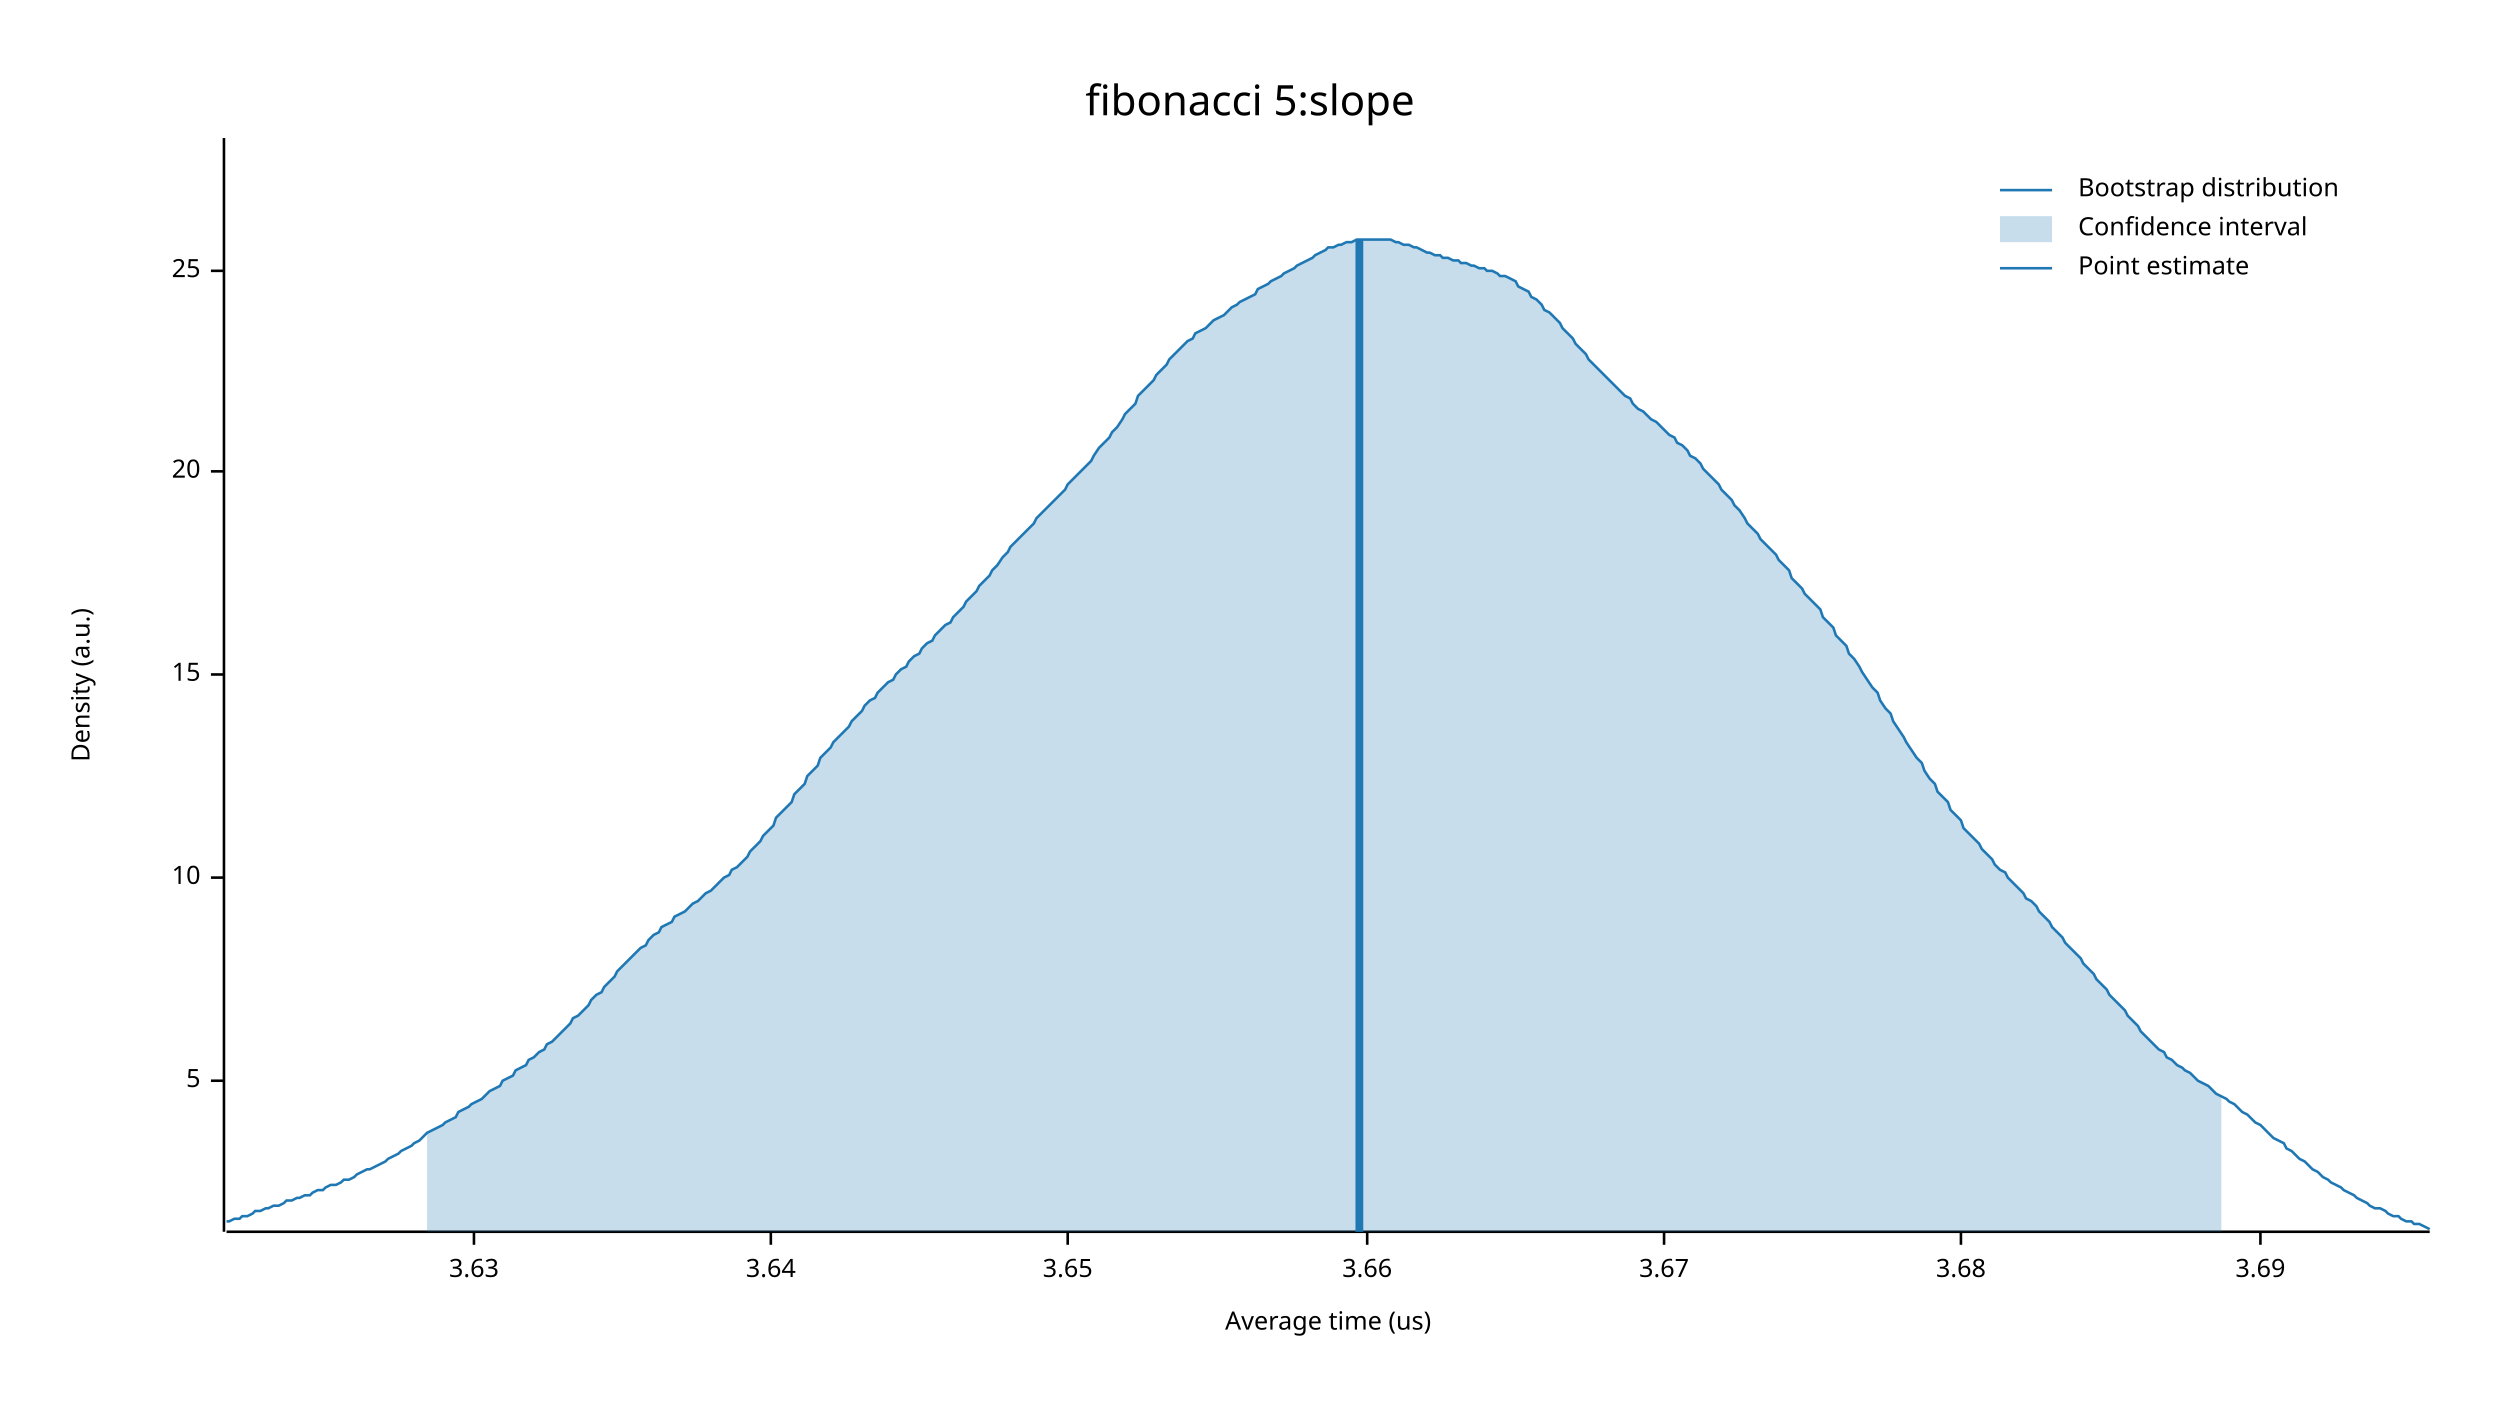
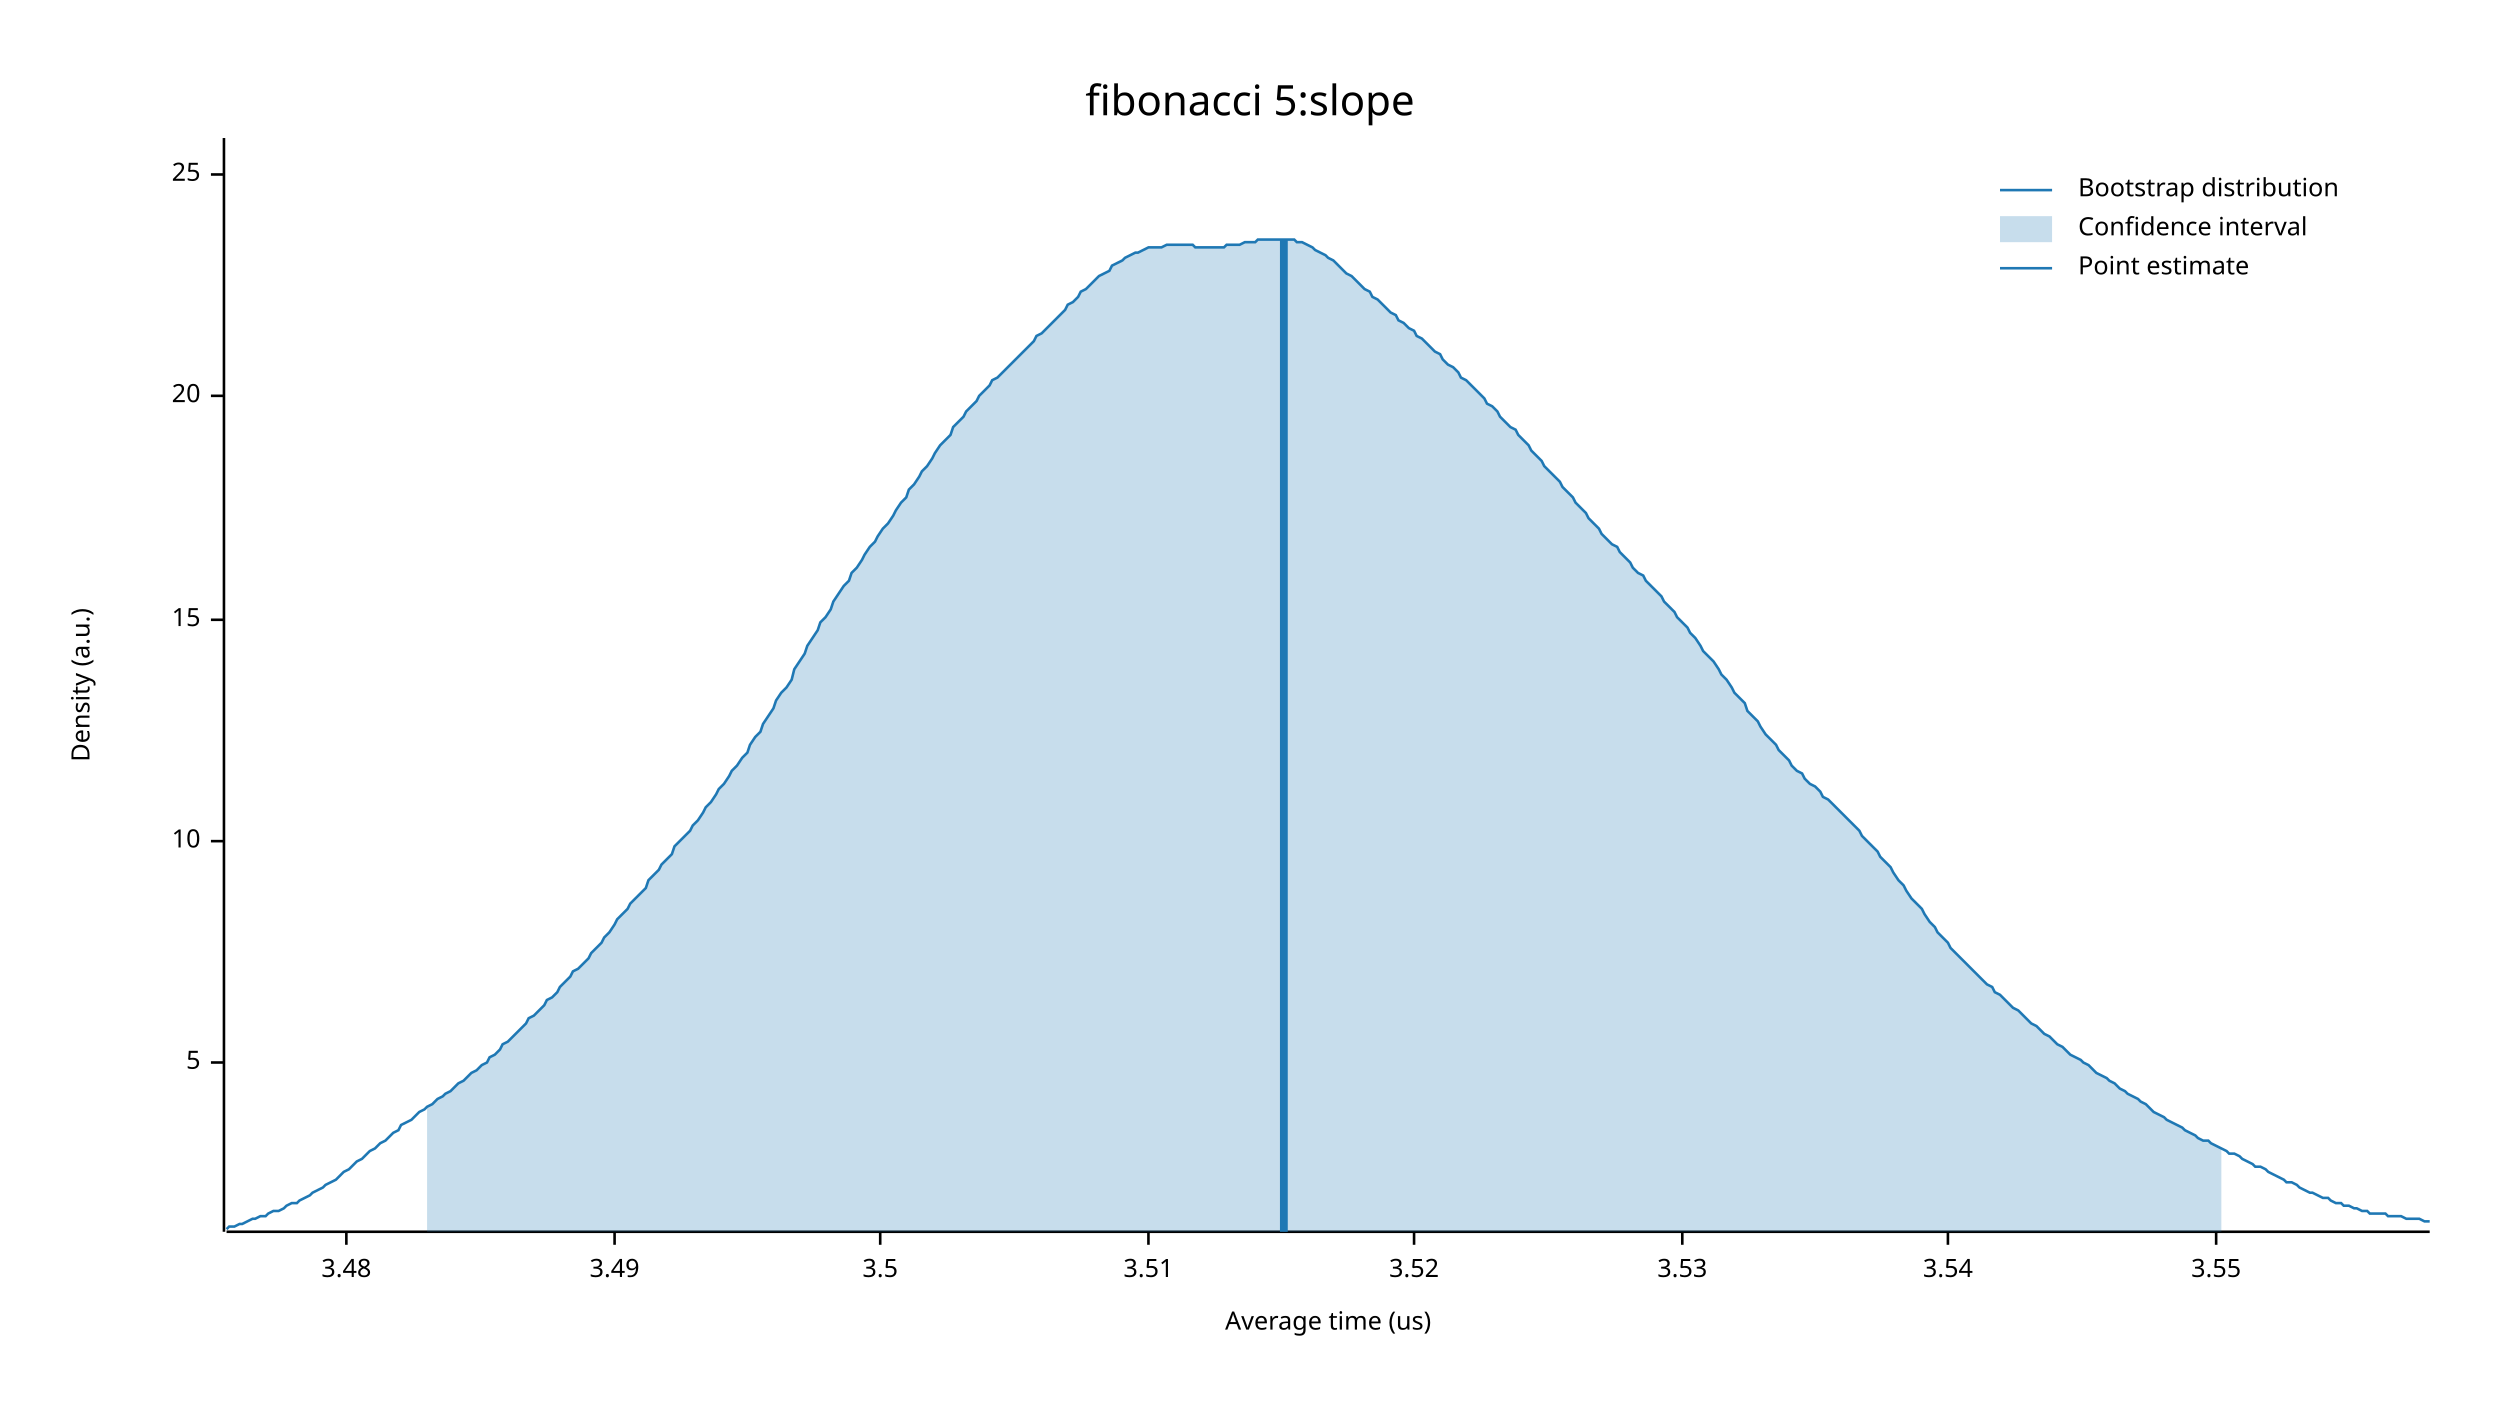
<svg xmlns="http://www.w3.org/2000/svg" width="960" height="540">
  <text x="480" y="32" dy="0.76em" text-anchor="middle" font-family="sans-serif" font-size="16.129" opacity="1" fill="#000000">
fibonacci 5:slope
</text>
  <text x="27" y="263" dy="0.76em" text-anchor="middle" font-family="sans-serif" font-size="9.677" opacity="1" fill="#000000" transform="rotate(270, 27, 263)">
Density (a.u.)
</text>
  <text x="510" y="513" dy="-0.5ex" text-anchor="middle" font-family="sans-serif" font-size="9.677" opacity="1" fill="#000000">
Average time (us)
</text>
  <polyline fill="none" opacity="1" stroke="#000000" stroke-width="1" points="86,53 86,473 " />
-   <text x="77" y="415" dy="0.5ex" text-anchor="end" font-family="sans-serif" font-size="9.677" opacity="1" fill="#000000">
+   <text x="77" y="408" dy="0.5ex" text-anchor="end" font-family="sans-serif" font-size="9.677" opacity="1" fill="#000000">
5
</text>
-   <polyline fill="none" opacity="1" stroke="#000000" stroke-width="1" points="81,415 86,415 " />
-   <text x="77" y="337" dy="0.5ex" text-anchor="end" font-family="sans-serif" font-size="9.677" opacity="1" fill="#000000">
+   <polyline fill="none" opacity="1" stroke="#000000" stroke-width="1" points="81,408 86,408 " />
+   <text x="77" y="323" dy="0.5ex" text-anchor="end" font-family="sans-serif" font-size="9.677" opacity="1" fill="#000000">
10
</text>
-   <polyline fill="none" opacity="1" stroke="#000000" stroke-width="1" points="81,337 86,337 " />
-   <text x="77" y="259" dy="0.5ex" text-anchor="end" font-family="sans-serif" font-size="9.677" opacity="1" fill="#000000">
+   <polyline fill="none" opacity="1" stroke="#000000" stroke-width="1" points="81,323 86,323 " />
+   <text x="77" y="238" dy="0.5ex" text-anchor="end" font-family="sans-serif" font-size="9.677" opacity="1" fill="#000000">
15
</text>
-   <polyline fill="none" opacity="1" stroke="#000000" stroke-width="1" points="81,259 86,259 " />
-   <text x="77" y="181" dy="0.5ex" text-anchor="end" font-family="sans-serif" font-size="9.677" opacity="1" fill="#000000">
+   <polyline fill="none" opacity="1" stroke="#000000" stroke-width="1" points="81,238 86,238 " />
+   <text x="77" y="152" dy="0.5ex" text-anchor="end" font-family="sans-serif" font-size="9.677" opacity="1" fill="#000000">
20
</text>
-   <polyline fill="none" opacity="1" stroke="#000000" stroke-width="1" points="81,181 86,181 " />
-   <text x="77" y="104" dy="0.5ex" text-anchor="end" font-family="sans-serif" font-size="9.677" opacity="1" fill="#000000">
+   <polyline fill="none" opacity="1" stroke="#000000" stroke-width="1" points="81,152 86,152 " />
+   <text x="77" y="67" dy="0.5ex" text-anchor="end" font-family="sans-serif" font-size="9.677" opacity="1" fill="#000000">
25
</text>
-   <polyline fill="none" opacity="1" stroke="#000000" stroke-width="1" points="81,104 86,104 " />
+   <polyline fill="none" opacity="1" stroke="#000000" stroke-width="1" points="81,67 86,67 " />
  <polyline fill="none" opacity="1" stroke="#000000" stroke-width="1" points="87,473 933,473 " />
-   <text x="182" y="483" dy="0.76em" text-anchor="middle" font-family="sans-serif" font-size="9.677" opacity="1" fill="#000000">
- 3.63
+   <text x="133" y="483" dy="0.76em" text-anchor="middle" font-family="sans-serif" font-size="9.677" opacity="1" fill="#000000">
+ 3.48
</text>
-   <polyline fill="none" opacity="1" stroke="#000000" stroke-width="1" points="182,473 182,478 " />
-   <text x="296" y="483" dy="0.76em" text-anchor="middle" font-family="sans-serif" font-size="9.677" opacity="1" fill="#000000">
- 3.64
+   <polyline fill="none" opacity="1" stroke="#000000" stroke-width="1" points="133,473 133,478 " />
+   <text x="236" y="483" dy="0.76em" text-anchor="middle" font-family="sans-serif" font-size="9.677" opacity="1" fill="#000000">
+ 3.49
</text>
-   <polyline fill="none" opacity="1" stroke="#000000" stroke-width="1" points="296,473 296,478 " />
-   <text x="410" y="483" dy="0.76em" text-anchor="middle" font-family="sans-serif" font-size="9.677" opacity="1" fill="#000000">
- 3.65
+   <polyline fill="none" opacity="1" stroke="#000000" stroke-width="1" points="236,473 236,478 " />
+   <text x="338" y="483" dy="0.76em" text-anchor="middle" font-family="sans-serif" font-size="9.677" opacity="1" fill="#000000">
+ 3.5
</text>
-   <polyline fill="none" opacity="1" stroke="#000000" stroke-width="1" points="410,473 410,478 " />
-   <text x="525" y="483" dy="0.76em" text-anchor="middle" font-family="sans-serif" font-size="9.677" opacity="1" fill="#000000">
- 3.66
+   <polyline fill="none" opacity="1" stroke="#000000" stroke-width="1" points="338,473 338,478 " />
+   <text x="441" y="483" dy="0.76em" text-anchor="middle" font-family="sans-serif" font-size="9.677" opacity="1" fill="#000000">
+ 3.51
</text>
-   <polyline fill="none" opacity="1" stroke="#000000" stroke-width="1" points="525,473 525,478 " />
-   <text x="639" y="483" dy="0.76em" text-anchor="middle" font-family="sans-serif" font-size="9.677" opacity="1" fill="#000000">
- 3.67
+   <polyline fill="none" opacity="1" stroke="#000000" stroke-width="1" points="441,473 441,478 " />
+   <text x="543" y="483" dy="0.76em" text-anchor="middle" font-family="sans-serif" font-size="9.677" opacity="1" fill="#000000">
+ 3.52
</text>
-   <polyline fill="none" opacity="1" stroke="#000000" stroke-width="1" points="639,473 639,478 " />
-   <text x="753" y="483" dy="0.76em" text-anchor="middle" font-family="sans-serif" font-size="9.677" opacity="1" fill="#000000">
- 3.68
+   <polyline fill="none" opacity="1" stroke="#000000" stroke-width="1" points="543,473 543,478 " />
+   <text x="646" y="483" dy="0.76em" text-anchor="middle" font-family="sans-serif" font-size="9.677" opacity="1" fill="#000000">
+ 3.53
</text>
-   <polyline fill="none" opacity="1" stroke="#000000" stroke-width="1" points="753,473 753,478 " />
-   <text x="868" y="483" dy="0.76em" text-anchor="middle" font-family="sans-serif" font-size="9.677" opacity="1" fill="#000000">
- 3.69
+   <polyline fill="none" opacity="1" stroke="#000000" stroke-width="1" points="646,473 646,478 " />
+   <text x="748" y="483" dy="0.76em" text-anchor="middle" font-family="sans-serif" font-size="9.677" opacity="1" fill="#000000">
+ 3.54
</text>
-   <polyline fill="none" opacity="1" stroke="#000000" stroke-width="1" points="868,473 868,478 " />
-   <polyline fill="none" opacity="1" stroke="#1F78B4" stroke-width="1" points="87,469 88,469 90,468 92,468 93,467 95,467 97,466 98,465 100,465 102,464 103,464 105,463 107,463 109,462 110,461 112,461 114,460 115,460 117,459 119,459 120,458 122,457 124,457 125,456 127,455 129,455 131,454 132,453 134,453 136,452 137,451 139,450 141,449 142,449 144,448 146,447 148,446 149,445 151,444 153,443 154,442 156,441 158,440 159,439 161,438 163,436 164,435 166,434 168,433 170,432 171,431 173,430 175,429 176,427 178,426 180,425 181,424 183,423 185,422 187,420 188,419 190,418 192,417 193,415 195,414 197,413 198,411 200,410 202,409 203,407 205,406 207,404 209,403 210,401 212,400 214,398 215,397 217,395 219,393 220,391 222,390 224,388 226,386 227,384 229,382 231,381 232,379 234,377 236,375 237,373 239,371 241,369 242,368 244,366 246,364 248,363 249,361 251,359 253,358 254,356 256,355 258,354 259,352 261,351 263,350 265,348 266,347 268,346 270,344 271,343 273,342 275,340 276,339 278,337 280,336 281,334 283,333 285,331 287,329 288,327 290,325 292,323 293,321 295,319 297,317 298,314 300,312 302,310 304,308 305,305 307,303 309,301 310,298 312,296 314,294 315,291 317,289 319,287 320,285 322,283 324,281 326,279 327,277 329,275 331,273 332,271 334,269 336,268 337,266 339,264 341,262 343,261 344,259 346,257 348,256 349,254 351,252 353,251 354,249 356,247 358,246 359,244 361,242 363,240 365,239 366,237 368,235 370,233 371,231 373,229 375,227 376,225 378,223 380,221 381,219 383,217 385,214 387,212 388,210 390,208 392,206 393,205 395,203 397,201 398,199 400,197 402,195 404,193 405,192 407,190 409,188 410,186 412,184 414,182 415,181 417,179 419,177 420,175 422,172 424,170 426,168 427,166 429,164 431,161 432,159 434,157 436,155 437,152 439,150 441,148 443,146 444,144 446,142 448,140 449,138 451,136 453,134 454,133 456,131 458,130 459,128 461,127 463,126 465,124 466,123 468,122 470,121 471,120 473,118 475,117 476,116 478,115 480,114 482,113 483,111 485,110 487,109 488,108 490,107 492,106 493,105 495,104 497,103 498,102 500,101 502,100 504,99 505,98 507,97 509,96 510,95 512,95 514,94 515,94 517,93 519,93 521,92 522,92 524,92 526,92 527,92 529,92 531,92 532,92 534,92 536,93 537,93 539,94 541,94 543,95 544,95 546,96 548,97 549,97 551,98 553,98 554,99 556,99 558,100 560,100 561,101 563,101 565,102 566,102 568,103 570,103 571,104 573,104 575,105 576,106 578,106 580,107 582,108 583,110 585,111 587,112 588,114 590,115 592,117 593,119 595,120 597,122 599,124 600,126 602,128 604,130 605,132 607,134 609,136 610,138 612,140 614,142 615,143 617,145 619,147 621,149 622,150 624,152 626,153 627,155 629,157 631,158 632,159 634,161 636,162 638,164 639,165 641,167 643,168 644,170 646,171 648,173 649,175 651,176 653,178 654,180 656,182 658,184 660,186 661,188 663,190 665,192 666,194 668,196 670,199 671,201 673,203 675,205 676,207 678,209 680,211 682,213 683,215 685,217 687,219 688,222 690,224 692,226 693,228 695,230 697,232 699,234 700,237 702,239 704,241 705,244 707,246 709,248 710,251 712,253 714,256 715,258 717,261 719,264 721,266 722,269 724,272 726,274 727,277 729,280 731,283 732,285 734,288 736,291 738,293 739,296 741,299 743,301 744,304 746,306 748,308 749,311 751,313 753,315 754,318 756,320 758,322 760,324 761,326 763,328 765,330 766,332 768,334 770,335 771,337 773,339 775,341 777,343 778,345 780,346 782,348 783,350 785,352 787,354 788,356 790,358 792,360 793,362 795,364 797,366 799,368 800,370 802,372 804,374 805,376 807,378 809,380 810,382 812,384 814,386 816,388 817,390 819,392 821,394 822,396 824,398 826,400 827,401 829,403 831,404 832,406 834,407 836,409 838,410 839,411 841,412 843,414 844,415 846,416 848,417 849,418 851,420 853,421 855,422 856,423 858,424 860,426 861,427 863,428 865,430 866,431 868,432 870,434 871,435 873,437 875,438 877,439 878,441 880,442 882,444 883,445 885,446 887,448 888,449 890,450 892,452 894,453 895,454 897,455 899,456 900,457 902,458 904,459 905,460 907,461 909,462 910,463 912,464 914,464 916,465 917,466 919,467 921,467 922,468 924,469 926,469 927,470 929,470 931,471 933,472 " />
-   <polygon opacity="0.25" fill="#1F78B4" points="164,435 166,434 168,433 170,432 171,431 173,430 175,429 176,427 178,426 180,425 181,424 183,423 185,422 187,420 188,419 190,418 192,417 193,415 195,414 197,413 198,411 200,410 202,409 203,407 205,406 207,404 209,403 210,401 212,400 214,398 215,397 217,395 219,393 220,391 222,390 224,388 226,386 227,384 229,382 231,381 232,379 234,377 236,375 237,373 239,371 241,369 242,368 244,366 246,364 248,363 249,361 251,359 253,358 254,356 256,355 258,354 259,352 261,351 263,350 265,348 266,347 268,346 270,344 271,343 273,342 275,340 276,339 278,337 280,336 281,334 283,333 285,331 287,329 288,327 290,325 292,323 293,321 295,319 297,317 298,314 300,312 302,310 304,308 305,305 307,303 309,301 310,298 312,296 314,294 315,291 317,289 319,287 320,285 322,283 324,281 326,279 327,277 329,275 331,273 332,271 334,269 336,268 337,266 339,264 341,262 343,261 344,259 346,257 348,256 349,254 351,252 353,251 354,249 356,247 358,246 359,244 361,242 363,240 365,239 366,237 368,235 370,233 371,231 373,229 375,227 376,225 378,223 380,221 381,219 383,217 385,214 387,212 388,210 390,208 392,206 393,205 395,203 397,201 398,199 400,197 402,195 404,193 405,192 407,190 409,188 410,186 412,184 414,182 415,181 417,179 419,177 420,175 422,172 424,170 426,168 427,166 429,164 431,161 432,159 434,157 436,155 437,152 439,150 441,148 443,146 444,144 446,142 448,140 449,138 451,136 453,134 454,133 456,131 458,130 459,128 461,127 463,126 465,124 466,123 468,122 470,121 471,120 473,118 475,117 476,116 478,115 480,114 482,113 483,111 485,110 487,109 488,108 490,107 492,106 493,105 495,104 497,103 498,102 500,101 502,100 504,99 505,98 507,97 509,96 510,95 512,95 514,94 515,94 517,93 519,93 521,92 522,92 524,92 526,92 527,92 529,92 531,92 532,92 534,92 536,93 537,93 539,94 541,94 543,95 544,95 546,96 548,97 549,97 551,98 553,98 554,99 556,99 558,100 560,100 561,101 563,101 565,102 566,102 568,103 570,103 571,104 573,104 575,105 576,106 578,106 580,107 582,108 583,110 585,111 587,112 588,114 590,115 592,117 593,119 595,120 597,122 599,124 600,126 602,128 604,130 605,132 607,134 609,136 610,138 612,140 614,142 615,143 617,145 619,147 621,149 622,150 624,152 626,153 627,155 629,157 631,158 632,159 634,161 636,162 638,164 639,165 641,167 643,168 644,170 646,171 648,173 649,175 651,176 653,178 654,180 656,182 658,184 660,186 661,188 663,190 665,192 666,194 668,196 670,199 671,201 673,203 675,205 676,207 678,209 680,211 682,213 683,215 685,217 687,219 688,222 690,224 692,226 693,228 695,230 697,232 699,234 700,237 702,239 704,241 705,244 707,246 709,248 710,251 712,253 714,256 715,258 717,261 719,264 721,266 722,269 724,272 726,274 727,277 729,280 731,283 732,285 734,288 736,291 738,293 739,296 741,299 743,301 744,304 746,306 748,308 749,311 751,313 753,315 754,318 756,320 758,322 760,324 761,326 763,328 765,330 766,332 768,334 770,335 771,337 773,339 775,341 777,343 778,345 780,346 782,348 783,350 785,352 787,354 788,356 790,358 792,360 793,362 795,364 797,366 799,368 800,370 802,372 804,374 805,376 807,378 809,380 810,382 812,384 814,386 816,388 817,390 819,392 821,394 822,396 824,398 826,400 827,401 829,403 831,404 832,406 834,407 836,409 838,410 839,411 841,412 843,414 844,415 846,416 848,417 849,418 851,420 853,421 853,473 164,473 " />
-   <polyline fill="none" opacity="1" stroke="#1F78B4" stroke-width="3" points="522,473 522,92 " />
+   <polyline fill="none" opacity="1" stroke="#000000" stroke-width="1" points="748,473 748,478 " />
+   <text x="851" y="483" dy="0.76em" text-anchor="middle" font-family="sans-serif" font-size="9.677" opacity="1" fill="#000000">
+ 3.55
+ </text>
+   <polyline fill="none" opacity="1" stroke="#000000" stroke-width="1" points="851,473 851,478 " />
+   <polyline fill="none" opacity="1" stroke="#1F78B4" stroke-width="1" points="87,472 88,471 90,471 92,470 93,470 95,469 97,468 98,468 100,467 102,467 103,466 105,465 107,465 109,464 110,463 112,462 114,462 115,461 117,460 119,459 120,458 122,457 124,456 125,455 127,454 129,453 131,451 132,450 134,449 136,447 137,446 139,445 141,443 142,442 144,441 146,439 148,438 149,437 151,435 153,434 154,432 156,431 158,430 159,429 161,427 163,426 164,425 166,424 168,422 170,421 171,420 173,419 175,417 176,416 178,415 180,413 181,412 183,411 185,409 187,408 188,406 190,405 192,403 193,401 195,400 197,398 198,397 200,395 202,393 203,391 205,390 207,388 209,386 210,384 212,383 214,381 215,379 217,377 219,375 220,373 222,372 224,370 226,368 227,366 229,364 231,362 232,360 234,358 236,355 237,353 239,351 241,349 242,347 244,345 246,343 248,341 249,338 251,336 253,334 254,332 256,330 258,328 259,325 261,323 263,321 265,319 266,317 268,315 270,312 271,310 273,308 275,305 276,303 278,301 280,298 281,296 283,294 285,291 287,289 288,286 290,283 292,281 293,278 295,275 297,272 298,269 300,266 302,264 304,261 305,257 307,254 309,251 310,248 312,245 314,242 315,239 317,237 319,234 320,231 322,228 324,225 326,223 327,220 329,218 331,215 332,213 334,210 336,208 337,206 339,203 341,201 343,198 344,196 346,193 348,191 349,188 351,186 353,183 354,181 356,179 358,176 359,174 361,171 363,169 365,167 366,164 368,162 370,160 371,158 373,156 375,154 376,152 378,150 380,148 381,146 383,145 385,143 387,141 388,140 390,138 392,136 393,135 395,133 397,131 398,129 400,128 402,126 404,124 405,123 407,121 409,119 410,117 412,116 414,114 415,112 417,111 419,109 420,108 422,106 424,105 426,104 427,102 429,101 431,100 432,99 434,98 436,97 437,97 439,96 441,95 443,95 444,95 446,95 448,94 449,94 451,94 453,94 454,94 456,94 458,94 459,95 461,95 463,95 465,95 466,95 468,95 470,95 471,94 473,94 475,94 476,94 478,93 480,93 482,93 483,92 485,92 487,92 488,92 490,92 492,92 493,92 495,92 497,92 498,93 500,93 502,94 504,95 505,96 507,97 509,98 510,99 512,100 514,102 515,103 517,105 519,106 521,108 522,109 524,111 526,112 527,114 529,115 531,117 532,118 534,120 536,121 537,123 539,124 541,126 543,127 544,129 546,130 548,132 549,133 551,135 553,136 554,138 556,140 558,141 560,143 561,145 563,146 565,148 566,149 568,151 570,153 571,155 573,156 575,158 576,160 578,162 580,164 582,165 583,167 585,169 587,171 588,173 590,175 592,177 593,179 595,181 597,183 599,185 600,187 602,189 604,191 605,193 607,195 609,197 610,199 612,201 614,203 615,205 617,207 619,209 621,210 622,212 624,214 626,216 627,218 629,220 631,221 632,223 634,225 636,227 638,229 639,231 641,233 643,235 644,237 646,239 648,241 649,243 651,245 653,248 654,250 656,252 658,254 660,257 661,259 663,261 665,264 666,266 668,268 670,270 671,273 673,275 675,277 676,279 678,282 680,284 682,286 683,288 685,290 687,292 688,294 690,296 692,297 693,299 695,301 697,302 699,304 700,306 702,307 704,309 705,310 707,312 709,314 710,315 712,317 714,319 715,321 717,323 719,325 721,327 722,329 724,331 726,333 727,335 729,338 731,340 732,342 734,345 736,347 738,349 739,351 741,354 743,356 744,358 746,360 748,362 749,364 751,366 753,368 754,369 756,371 758,373 760,375 761,376 763,378 765,379 766,381 768,382 770,384 771,385 773,387 775,388 777,390 778,391 780,393 782,394 783,395 785,397 787,398 788,399 790,401 792,402 793,403 795,405 797,406 799,407 800,408 802,409 804,411 805,412 807,413 809,414 810,415 812,416 814,418 816,419 817,420 819,421 821,422 822,423 824,424 826,426 827,427 829,428 831,429 832,430 834,431 836,432 838,433 839,434 841,435 843,436 844,437 846,438 848,438 849,439 851,440 853,441 855,442 856,443 858,443 860,444 861,445 863,446 865,447 866,448 868,448 870,449 871,450 873,451 875,452 877,453 878,454 880,454 882,455 883,456 885,457 887,458 888,458 890,459 892,460 894,460 895,461 897,462 899,462 900,463 902,463 904,464 905,464 907,465 909,465 910,466 912,466 914,466 916,466 917,467 919,467 921,467 922,467 924,468 926,468 927,468 929,468 931,469 933,469 " />
+   <polygon opacity="0.25" fill="#1F78B4" points="164,425 166,424 168,422 170,421 171,420 173,419 175,417 176,416 178,415 180,413 181,412 183,411 185,409 187,408 188,406 190,405 192,403 193,401 195,400 197,398 198,397 200,395 202,393 203,391 205,390 207,388 209,386 210,384 212,383 214,381 215,379 217,377 219,375 220,373 222,372 224,370 226,368 227,366 229,364 231,362 232,360 234,358 236,355 237,353 239,351 241,349 242,347 244,345 246,343 248,341 249,338 251,336 253,334 254,332 256,330 258,328 259,325 261,323 263,321 265,319 266,317 268,315 270,312 271,310 273,308 275,305 276,303 278,301 280,298 281,296 283,294 285,291 287,289 288,286 290,283 292,281 293,278 295,275 297,272 298,269 300,266 302,264 304,261 305,257 307,254 309,251 310,248 312,245 314,242 315,239 317,237 319,234 320,231 322,228 324,225 326,223 327,220 329,218 331,215 332,213 334,210 336,208 337,206 339,203 341,201 343,198 344,196 346,193 348,191 349,188 351,186 353,183 354,181 356,179 358,176 359,174 361,171 363,169 365,167 366,164 368,162 370,160 371,158 373,156 375,154 376,152 378,150 380,148 381,146 383,145 385,143 387,141 388,140 390,138 392,136 393,135 395,133 397,131 398,129 400,128 402,126 404,124 405,123 407,121 409,119 410,117 412,116 414,114 415,112 417,111 419,109 420,108 422,106 424,105 426,104 427,102 429,101 431,100 432,99 434,98 436,97 437,97 439,96 441,95 443,95 444,95 446,95 448,94 449,94 451,94 453,94 454,94 456,94 458,94 459,95 461,95 463,95 465,95 466,95 468,95 470,95 471,94 473,94 475,94 476,94 478,93 480,93 482,93 483,92 485,92 487,92 488,92 490,92 492,92 493,92 495,92 497,92 498,93 500,93 502,94 504,95 505,96 507,97 509,98 510,99 512,100 514,102 515,103 517,105 519,106 521,108 522,109 524,111 526,112 527,114 529,115 531,117 532,118 534,120 536,121 537,123 539,124 541,126 543,127 544,129 546,130 548,132 549,133 551,135 553,136 554,138 556,140 558,141 560,143 561,145 563,146 565,148 566,149 568,151 570,153 571,155 573,156 575,158 576,160 578,162 580,164 582,165 583,167 585,169 587,171 588,173 590,175 592,177 593,179 595,181 597,183 599,185 600,187 602,189 604,191 605,193 607,195 609,197 610,199 612,201 614,203 615,205 617,207 619,209 621,210 622,212 624,214 626,216 627,218 629,220 631,221 632,223 634,225 636,227 638,229 639,231 641,233 643,235 644,237 646,239 648,241 649,243 651,245 653,248 654,250 656,252 658,254 660,257 661,259 663,261 665,264 666,266 668,268 670,270 671,273 673,275 675,277 676,279 678,282 680,284 682,286 683,288 685,290 687,292 688,294 690,296 692,297 693,299 695,301 697,302 699,304 700,306 702,307 704,309 705,310 707,312 709,314 710,315 712,317 714,319 715,321 717,323 719,325 721,327 722,329 724,331 726,333 727,335 729,338 731,340 732,342 734,345 736,347 738,349 739,351 741,354 743,356 744,358 746,360 748,362 749,364 751,366 753,368 754,369 756,371 758,373 760,375 761,376 763,378 765,379 766,381 768,382 770,384 771,385 773,387 775,388 777,390 778,391 780,393 782,394 783,395 785,397 787,398 788,399 790,401 792,402 793,403 795,405 797,406 799,407 800,408 802,409 804,411 805,412 807,413 809,414 810,415 812,416 814,418 816,419 817,420 819,421 821,422 822,423 824,424 826,426 827,427 829,428 831,429 832,430 834,431 836,432 838,433 839,434 841,435 843,436 844,437 846,438 848,438 849,439 851,440 853,441 853,473 164,473 " />
+   <polyline fill="none" opacity="1" stroke="#1F78B4" stroke-width="3" points="493,473 493,92 " />
  <text x="798" y="68" dy="0.76em" text-anchor="start" font-family="sans-serif" font-size="9.677" opacity="1" fill="#000000">
Bootstrap distribution
</text>
  <text x="798" y="83" dy="0.76em" text-anchor="start" font-family="sans-serif" font-size="9.677" opacity="1" fill="#000000">
Confidence interval
</text>
  <text x="798" y="98" dy="0.76em" text-anchor="start" font-family="sans-serif" font-size="9.677" opacity="1" fill="#000000">
Point estimate
</text>
  <polyline fill="none" opacity="1" stroke="#1F78B4" stroke-width="1" points="768,73 788,73 " />
  <rect x="768" y="83" width="20" height="10" opacity="0.25" fill="#1F78B4" stroke="none" />
  <polyline fill="none" opacity="1" stroke="#1F78B4" stroke-width="1" points="768,103 788,103 " />
</svg>
